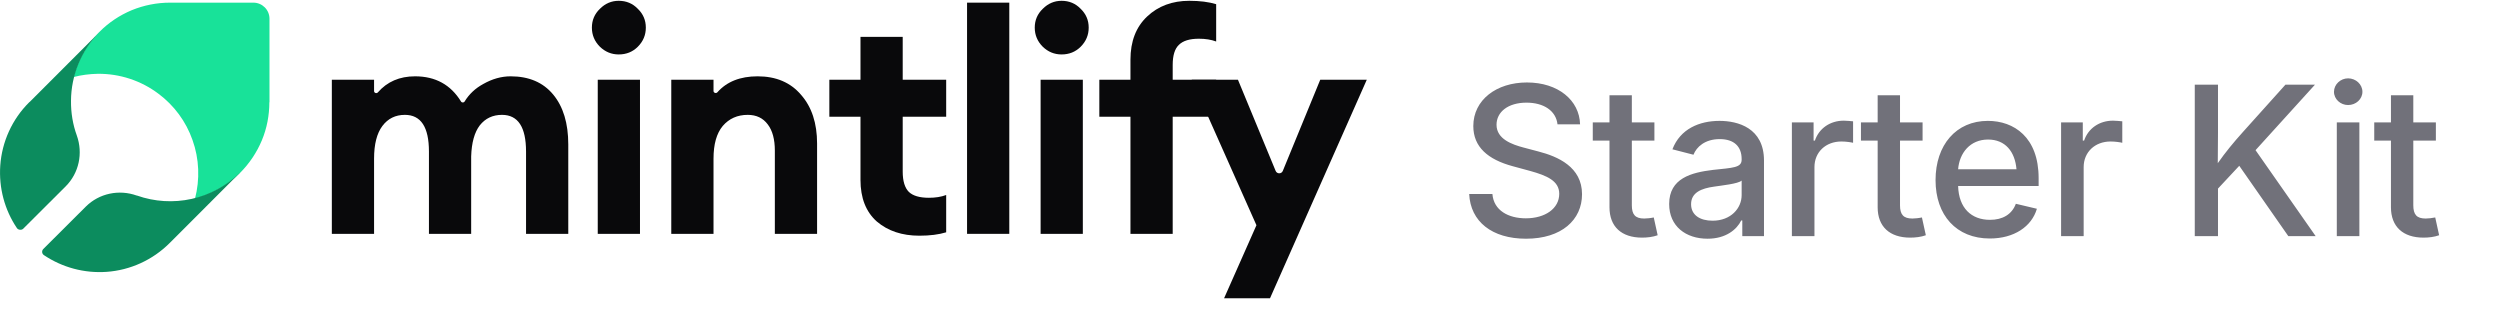
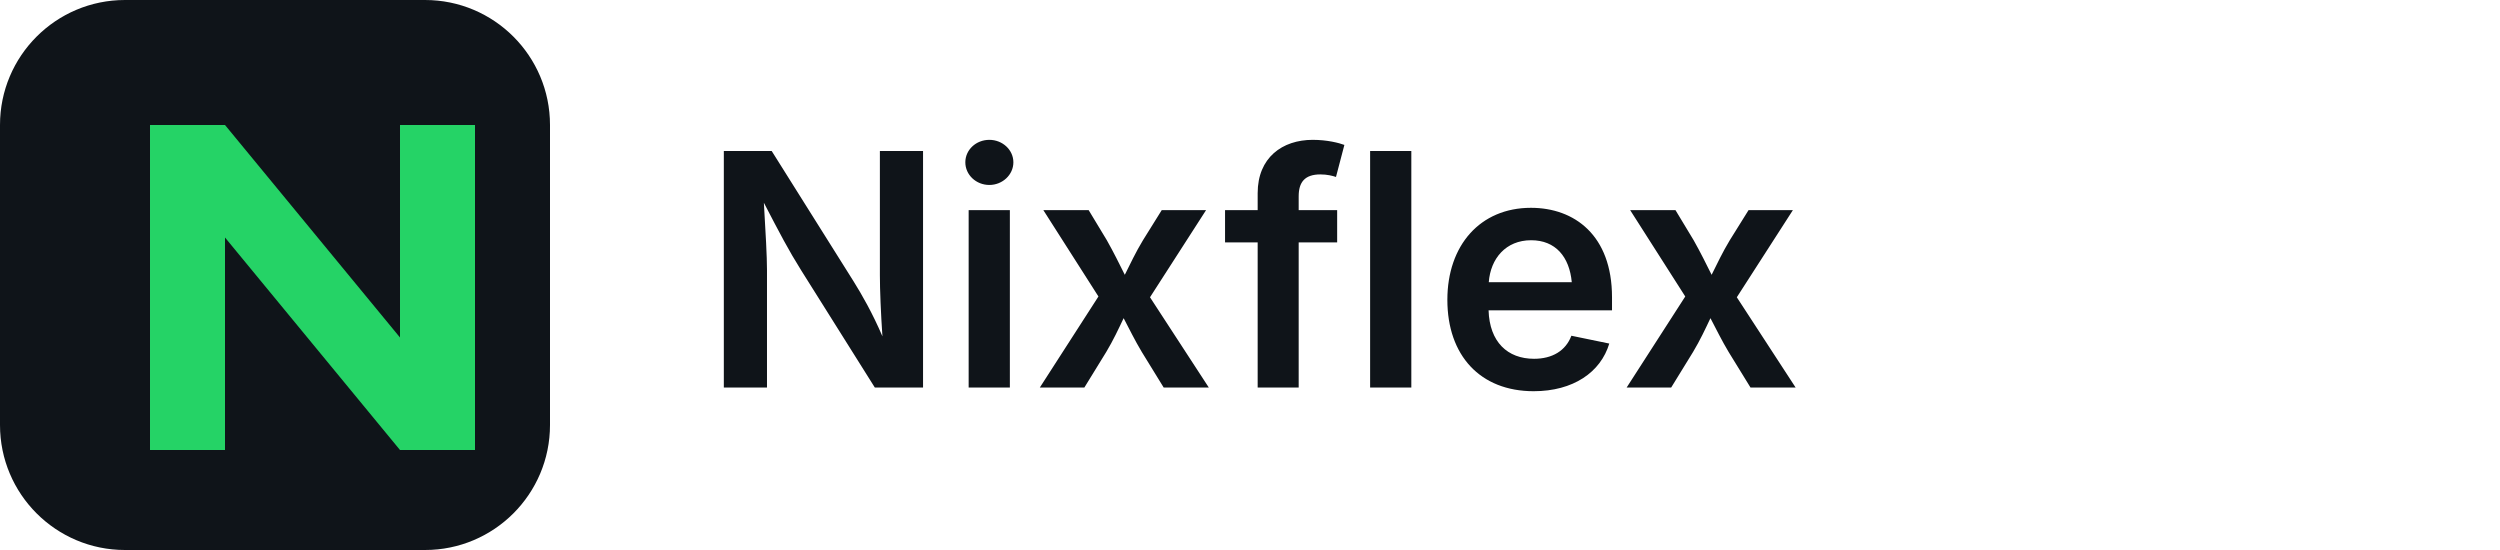
- <svg xmlns="http://www.w3.org/2000/svg" width="180" height="23" viewBox="0 0 180 23" fill="none">
-   <path d="M91.44 21.476H88.133L90.464 16.216L85.802 5.74H89.132L91.847 12.307C91.943 12.536 92.268 12.536 92.362 12.306L95.058 5.74H98.409L91.44 21.476Z" fill="#09090B" />
-   <path d="M81.393 16.837V8.403H79.152V5.74H81.393V4.297C81.393 2.98 81.792 1.944 82.592 1.19C83.391 0.435 84.404 0.058 85.633 0.058C86.387 0.058 87.031 0.139 87.564 0.302V2.988C87.208 2.854 86.794 2.788 86.32 2.788C85.655 2.788 85.174 2.936 84.878 3.232C84.582 3.513 84.434 3.994 84.434 4.674V5.74H87.564V8.403H84.434V16.837H81.393Z" fill="#09090B" />
-   <path d="M76.433 3.92C75.915 3.92 75.463 3.735 75.079 3.365C74.694 2.98 74.502 2.521 74.502 1.989C74.502 1.456 74.694 1.005 75.079 0.635C75.463 0.25 75.915 0.058 76.433 0.058C76.98 0.058 77.438 0.25 77.809 0.635C78.193 1.005 78.386 1.456 78.386 1.989C78.386 2.521 78.193 2.98 77.809 3.365C77.438 3.735 76.98 3.92 76.433 3.92ZM74.924 16.837V5.74H77.964V16.837H74.924Z" fill="#09090B" />
-   <path d="M69.628 16.837V0.191H72.669V16.837H69.628Z" fill="#09090B" />
-   <path d="M66.194 16.97C64.951 16.97 63.93 16.63 63.131 15.949C62.347 15.254 61.955 14.255 61.955 12.953V8.403H59.713V5.74H61.955V2.655H64.995V5.74H68.125V8.403H64.995V12.354C64.995 13.034 65.143 13.523 65.439 13.819C65.735 14.1 66.216 14.24 66.882 14.24C67.355 14.24 67.769 14.174 68.125 14.04V16.726C67.592 16.889 66.948 16.97 66.194 16.97Z" fill="#09090B" />
-   <path d="M48.332 16.837V5.74H51.373V6.551C51.373 6.688 51.559 6.748 51.65 6.646C52.328 5.879 53.293 5.495 54.546 5.495C55.878 5.495 56.921 5.939 57.676 6.827C58.445 7.7 58.83 8.869 58.83 10.334V16.837H55.789V10.844C55.789 10.03 55.619 9.402 55.279 8.958C54.939 8.499 54.458 8.27 53.836 8.27C53.096 8.27 52.497 8.536 52.038 9.069C51.594 9.601 51.373 10.386 51.373 11.421V16.837H48.332Z" fill="#09090B" />
-   <path d="M44.547 3.92C44.029 3.92 43.578 3.735 43.193 3.365C42.809 2.98 42.616 2.521 42.616 1.989C42.616 1.456 42.809 1.005 43.193 0.635C43.578 0.25 44.029 0.058 44.547 0.058C45.095 0.058 45.553 0.25 45.923 0.635C46.308 1.005 46.5 1.456 46.5 1.989C46.5 2.521 46.308 2.98 45.923 3.365C45.553 3.735 45.095 3.92 44.547 3.92ZM43.038 16.837V5.74H46.079V16.837H43.038Z" fill="#09090B" />
-   <path d="M37.875 16.837V10.911C37.875 9.15 37.298 8.27 36.144 8.27C35.478 8.27 34.945 8.521 34.546 9.024C34.161 9.527 33.954 10.275 33.924 11.266V16.837H30.884V10.911C30.884 9.15 30.306 8.27 29.152 8.27C28.472 8.27 27.932 8.536 27.532 9.069C27.133 9.601 26.933 10.386 26.933 11.421V16.837H23.892V5.74H26.933V6.559C26.933 6.695 27.116 6.755 27.206 6.652C27.878 5.881 28.771 5.495 29.885 5.495C31.349 5.495 32.452 6.1 33.193 7.309C33.252 7.404 33.395 7.403 33.454 7.307C33.774 6.78 34.219 6.361 34.79 6.05C35.441 5.68 36.099 5.495 36.765 5.495C38.082 5.495 39.103 5.932 39.828 6.805C40.553 7.678 40.916 8.876 40.916 10.4V16.837H37.875Z" fill="#09090B" />
-   <path d="M19.403 7.362V1.35C19.403 0.705 18.879 0.191 18.244 0.191H12.235C11.291 0.191 10.357 0.378 9.487 0.733C8.618 1.098 7.824 1.621 7.16 2.295L7.114 2.341C6.235 3.23 5.609 4.333 5.291 5.548C5.861 5.399 6.45 5.324 7.039 5.314C8.609 5.296 10.151 5.801 11.403 6.745C12.534 7.586 13.394 8.746 13.861 10.083C14.347 11.438 14.403 12.916 14.039 14.309C15.244 13.991 16.356 13.364 17.244 12.486L17.291 12.439C17.954 11.775 18.487 10.98 18.851 10.111C19.216 9.241 19.393 8.306 19.393 7.362H19.403Z" fill="#18E299" />
-   <path d="M5.112 7.26C5.121 5.416 5.857 3.646 7.151 2.324L2.151 7.326C2.133 7.344 2.114 7.354 2.095 7.372C0.876 8.583 0.14 10.204 0.019 11.918C-0.092 13.52 0.327 15.103 1.22 16.426C1.306 16.552 1.537 16.593 1.667 16.472L4.73 13.417C5.689 12.458 5.987 11.033 5.531 9.757C5.242 8.965 5.103 8.117 5.112 7.26Z" fill="#0C8C5E" />
-   <path d="M17.262 12.44C16.303 13.38 15.102 14.032 13.799 14.321C12.486 14.61 11.127 14.526 9.861 14.079C9.861 14.079 9.851 14.079 9.842 14.079C8.567 13.622 7.142 13.921 6.183 14.871L3.12 17.926C2.99 18.056 3.009 18.27 3.167 18.373C4.489 19.258 6.072 19.686 7.673 19.574C9.386 19.453 10.997 18.717 12.216 17.497L12.263 17.451L17.262 12.449V12.44Z" fill="#0C8C5E" />
-   <text x="105" y="17" font-family="Inter, ui-sans-serif, system-ui, -apple-system, sans-serif" font-size="15" font-weight="500" fill="#71717A" letter-spacing="-0.01em">Starter Kit</text>
+ <svg xmlns="http://www.w3.org/2000/svg" viewBox="0 0 200 44" fill="none">
+   <rect width="44" height="44" rx="10" fill="#0f1419" />
+   <path d="M 12 10 L 12 36 L 18 36 L 18 19 L 32 36 L 38 36 L 38 10 L 32 10 L 32 27 L 18 10 Z" fill="#25D366" />
+   <text x="56" y="31" font-family="-apple-system, BlinkMacSystemFont, 'Inter', system-ui, sans-serif" font-size="26" font-weight="600" fill="#0f1419">Nixflex</text>
</svg>
